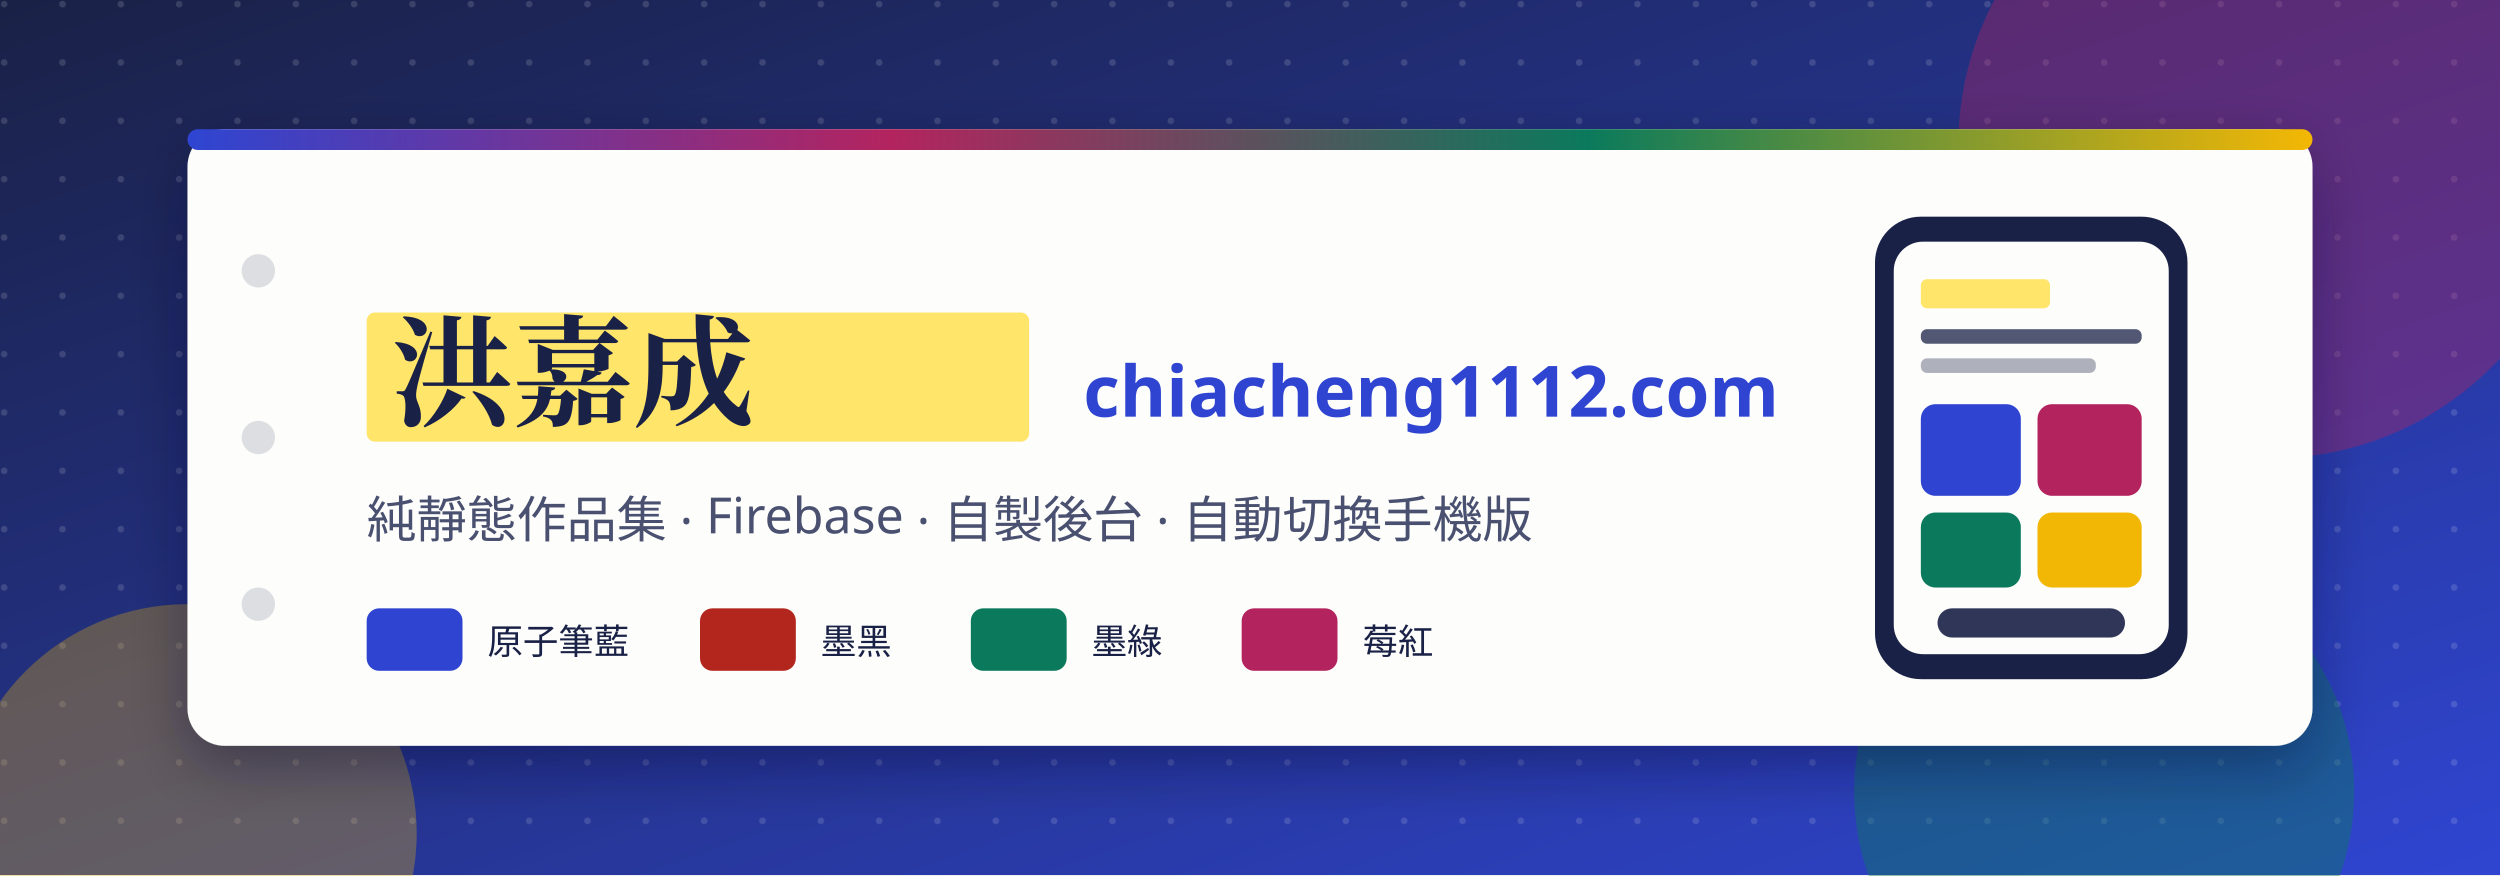
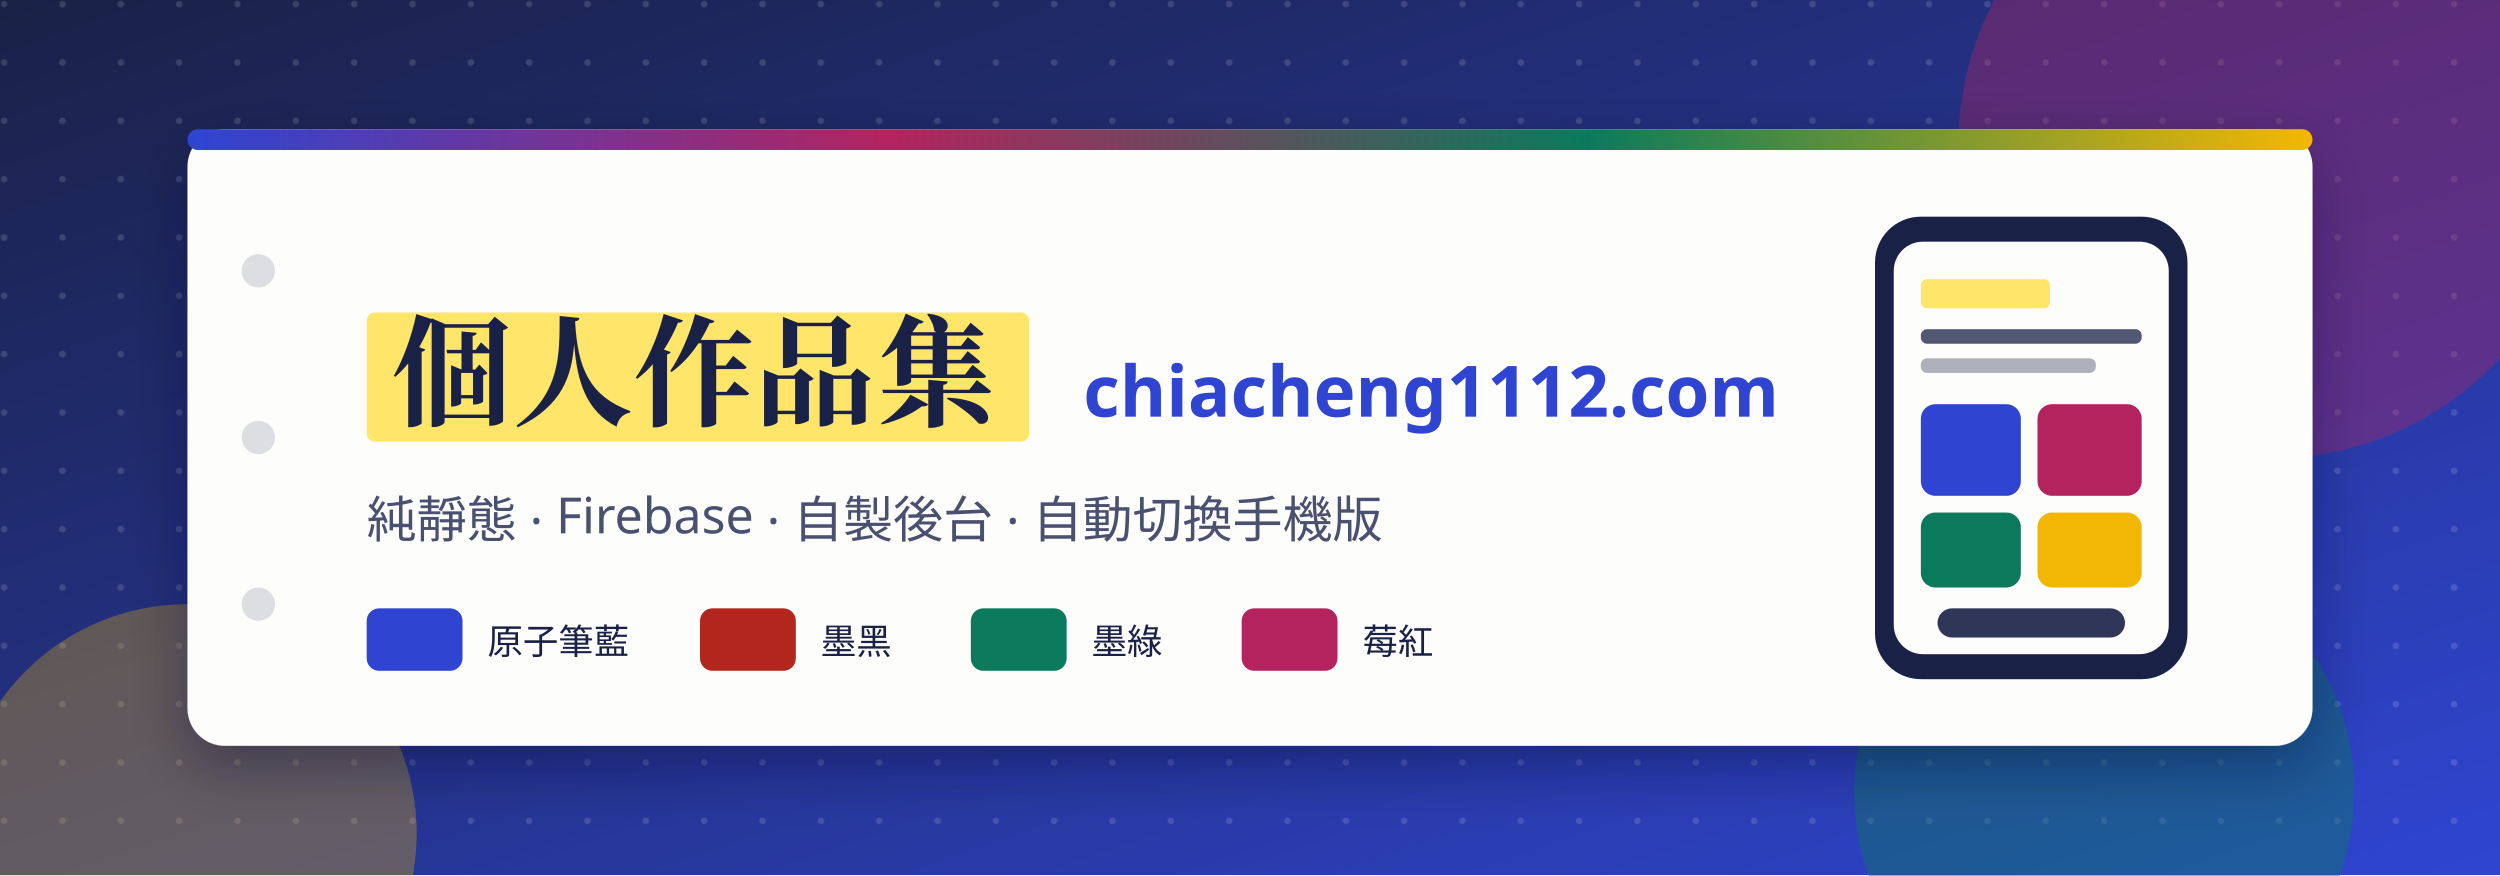
<svg xmlns="http://www.w3.org/2000/svg" viewBox="0 0 1200 420" width="1200" height="420" role="img" aria-labelledby="t d">
  <defs>
    <linearGradient id="band" x1="0" y1="0" x2="1" y2="0">
      <stop offset="0" stop-color="#2f45d1" />
      <stop offset=".33" stop-color="#b3245f" />
      <stop offset=".66" stop-color="#0b7a5c" />
      <stop offset="1" stop-color="#f2b705" />
    </linearGradient>
    <linearGradient id="bg" x1="0" y1="0" x2="1" y2="1">
      <stop offset="0" stop-color="#1a2146" />
      <stop offset="1" stop-color="#2f45d1" />
    </linearGradient>
    <filter id="shadow" x="-10%" y="-10%" width="120%" height="130%">
      <feDropShadow dx="0" dy="10" stdDeviation="14" flood-color="#0b1030" flood-opacity=".35" />
    </filter>
    <pattern id="dots" width="28" height="28" patternUnits="userSpaceOnUse">
      <circle cx="2" cy="2" r="1.6" fill="#ffffff" fill-opacity=".14" />
    </pattern>
  </defs>
  <rect width="1200" height="420" fill="url(#bg)" />
  <rect width="1200" height="420" fill="url(#dots)" />
  <circle cx="1090" cy="70" r="150" fill="#b3245f" fill-opacity=".38" />
  <circle cx="1010" cy="380" r="120" fill="#0b7a5c" fill-opacity=".42" />
  <circle cx="90" cy="400" r="110" fill="#f2b705" fill-opacity=".30" />
  <g filter="url(#shadow)">
    <rect x="90" y="62" width="1020" height="296" rx="18" fill="#fdfdfb" />
  </g>
  <rect x="90" y="62" width="1020" height="10" rx="5" fill="url(#band)" />
  <g fill="#1a2146" fill-opacity=".14">
    <circle cx="124" cy="130" r="8" />
    <circle cx="124" cy="210" r="8" />
    <circle cx="124" cy="290" r="8" />
  </g>
  <rect x="176" y="150" width="318" height="62" rx="4" fill="#ffe56a" />
-   <text x="188" y="200" font-family="'LXGW WenKai TC','Kaiti TC','BiauKai','Noto Serif CJK TC','Noto Serif TC',serif" font-size="58" font-weight="700" fill="#1a2146">洪嘉成</text>
+   <text x="188" y="200" font-family="'LXGW WenKai TC','Kaiti TC','BiauKai','Noto Serif CJK TC','Noto Serif TC',serif" font-size="58" font-weight="700" fill="#1a2146">個人作品集</text>
  <text x="520" y="200" font-family="'Noto Sans TC','PingFang TC','Microsoft JhengHei',system-ui,sans-serif" font-size="34" font-weight="700" fill="#2f45d1">chiacheng1112.com</text>
-   <text x="176" y="258" font-family="'Noto Sans TC','PingFang TC','Microsoft JhengHei',system-ui,sans-serif" font-size="24" fill="#4a5070">純靜態作品集 ‧ Firebase ‧ 自製後台 ‧ 自動切換手機版</text>
+   <text x="176" y="258" font-family="'Noto Sans TC','PingFang TC','Microsoft JhengHei',system-ui,sans-serif" font-size="24" fill="#4a5070">純靜態 ‧ Firebase ‧ 自製後台 ‧ 自動切換手機版</text>
  <g transform="translate(176 292)">
    <g>
      <rect width="46" height="30" rx="6" fill="#2f45d1" />
      <text x="58" y="22" font-family="'Noto Sans TC',system-ui,sans-serif" font-size="17" fill="#1a2146">原子筆藍</text>
    </g>
    <g transform="translate(160 0)">
      <rect width="46" height="30" rx="6" fill="#b3261e" />
      <text x="58" y="22" font-family="'Noto Sans TC',system-ui,sans-serif" font-size="17" fill="#1a2146">墨黑</text>
    </g>
    <g transform="translate(290 0)">
      <rect width="46" height="30" rx="6" fill="#0b7a5c" />
      <text x="58" y="22" font-family="'Noto Sans TC',system-ui,sans-serif" font-size="17" fill="#1a2146">墨綠</text>
    </g>
    <g transform="translate(420 0)">
      <rect width="46" height="30" rx="6" fill="#b3245f" />
      <text x="58" y="22" font-family="'Noto Sans TC',system-ui,sans-serif" font-size="17" fill="#1a2146">莓紅</text>
    </g>
  </g>
  <g transform="translate(900 104)">
    <rect width="150" height="222" rx="22" fill="#1a2146" />
    <rect x="9" y="12" width="132" height="198" rx="14" fill="#fdfdfb" />
    <rect x="22" y="30" width="62" height="14" rx="3" fill="#ffe56a" />
    <rect x="22" y="54" width="106" height="7" rx="3" fill="#1a2146" fill-opacity=".75" />
    <rect x="22" y="68" width="84" height="7" rx="3" fill="#1a2146" fill-opacity=".35" />
    <rect x="22" y="90" width="48" height="44" rx="7" fill="#2f45d1" />
    <rect x="78" y="90" width="50" height="44" rx="7" fill="#b3245f" />
    <rect x="22" y="142" width="48" height="36" rx="7" fill="#0b7a5c" />
    <rect x="78" y="142" width="50" height="36" rx="7" fill="#f2b705" />
    <rect x="30" y="188" width="90" height="14" rx="7" fill="#1a2146" fill-opacity=".9" />
  </g>
</svg>
